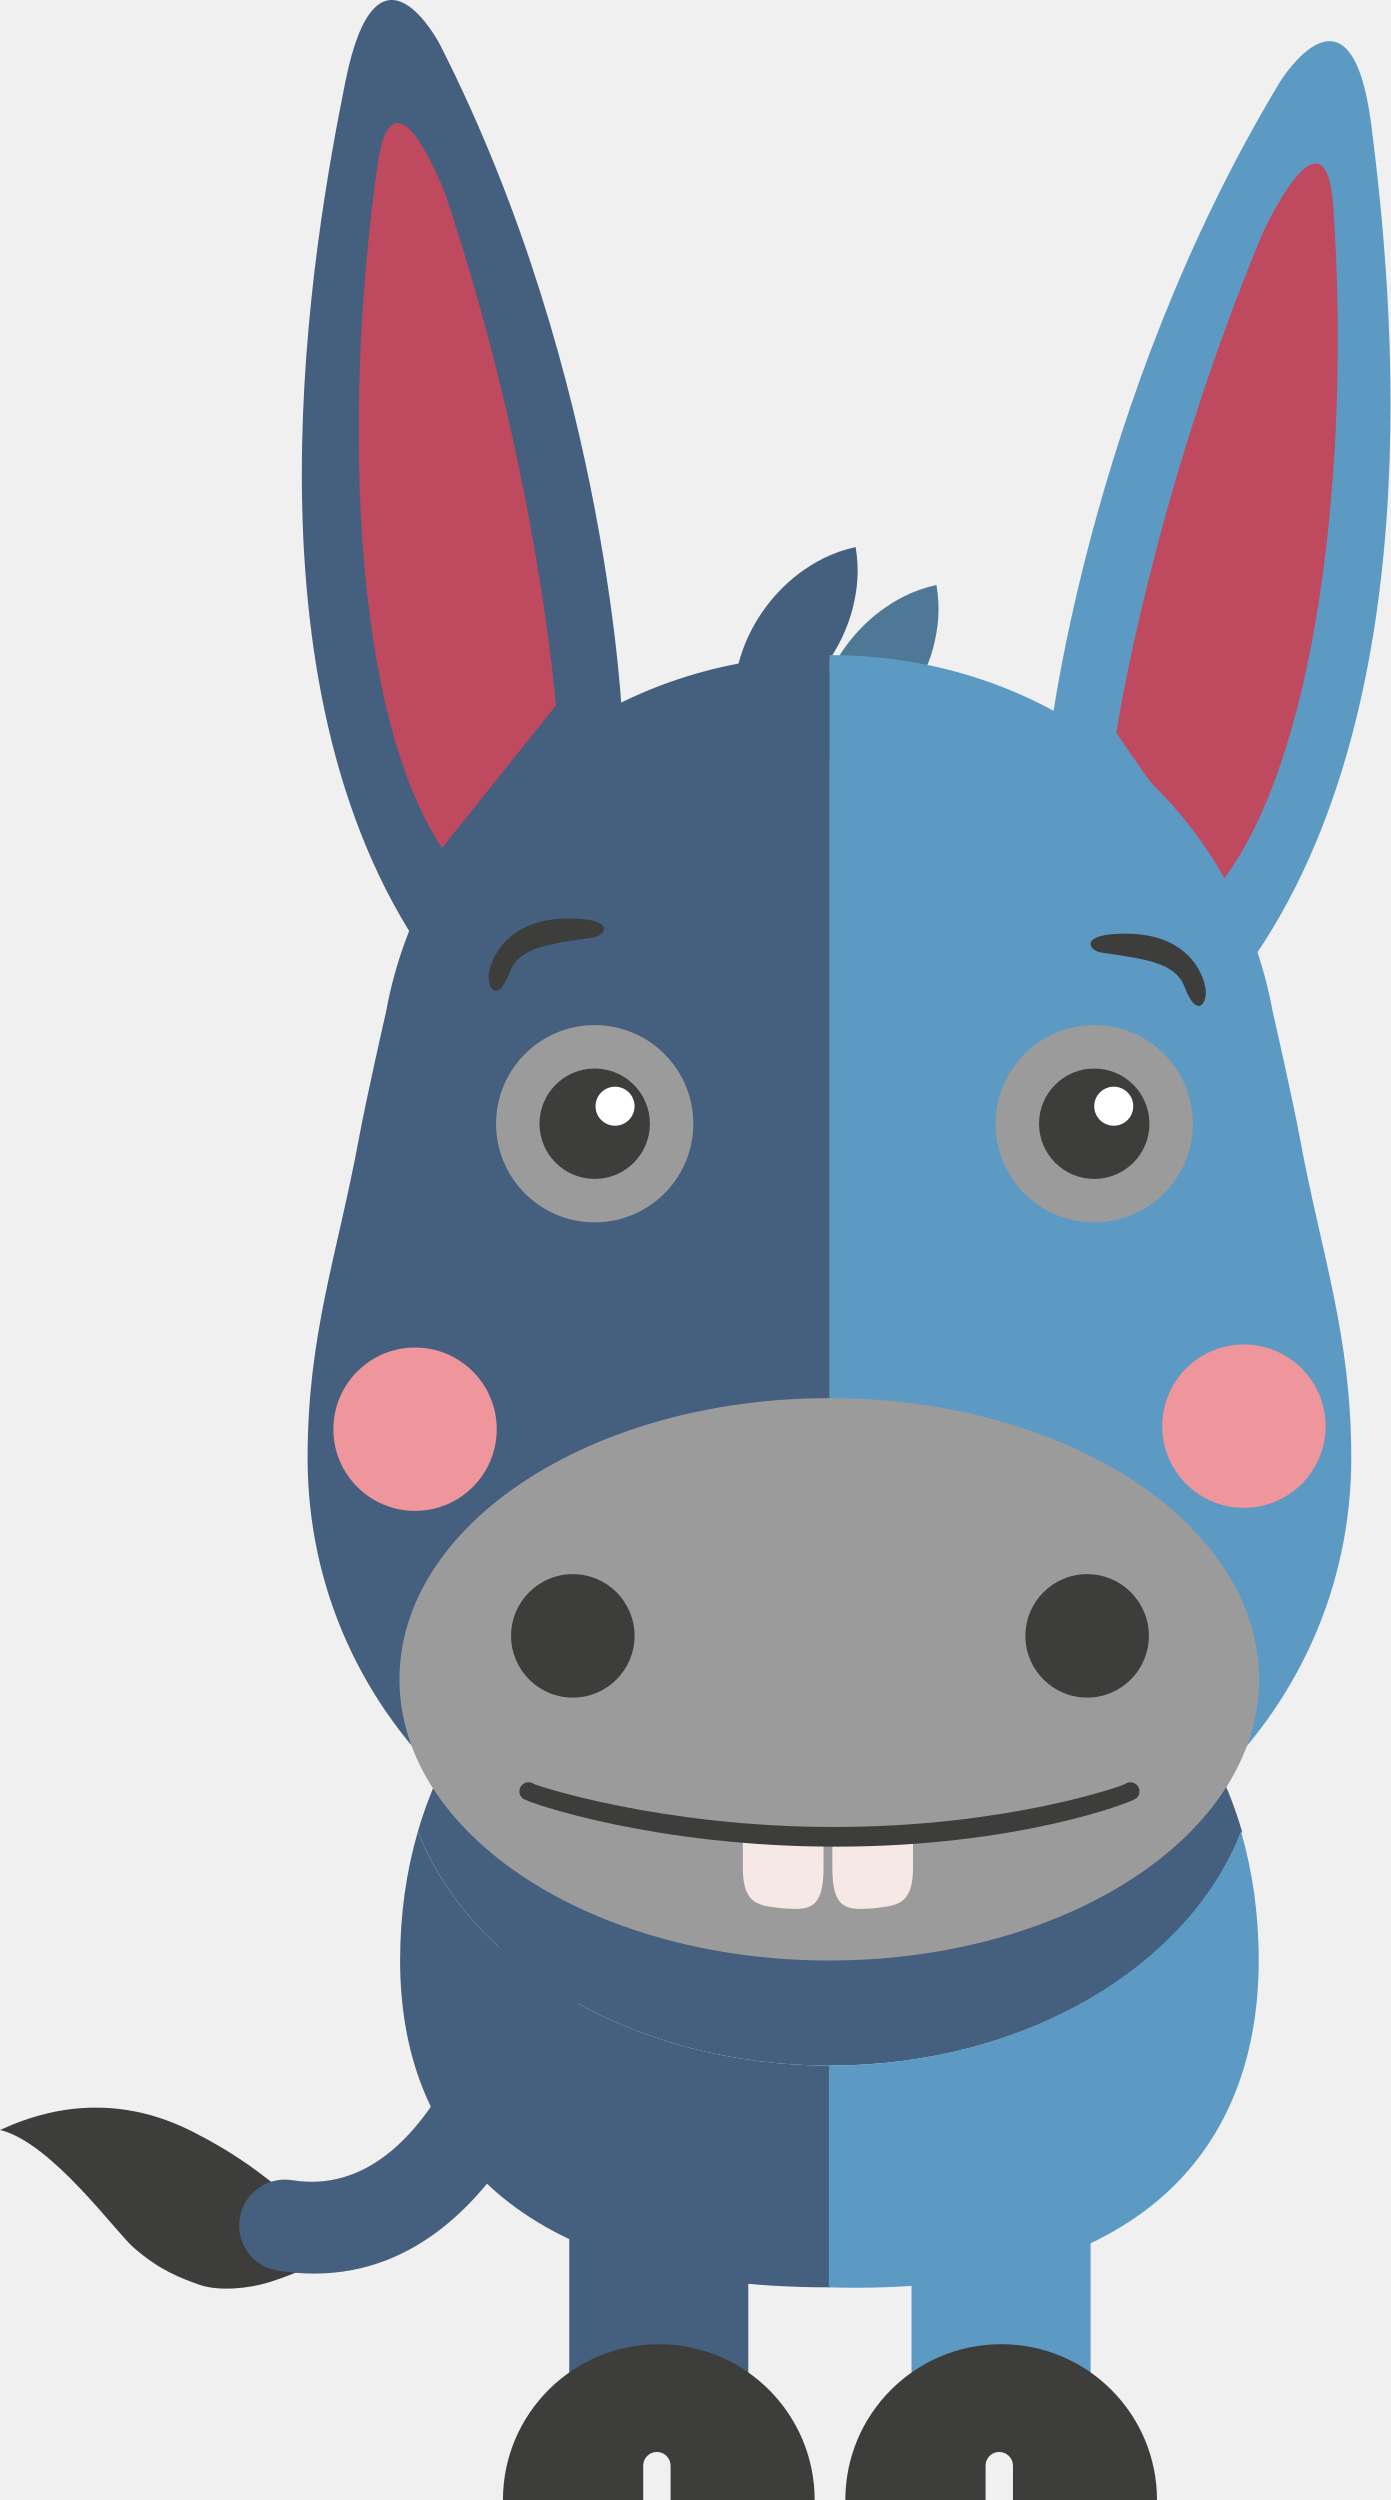
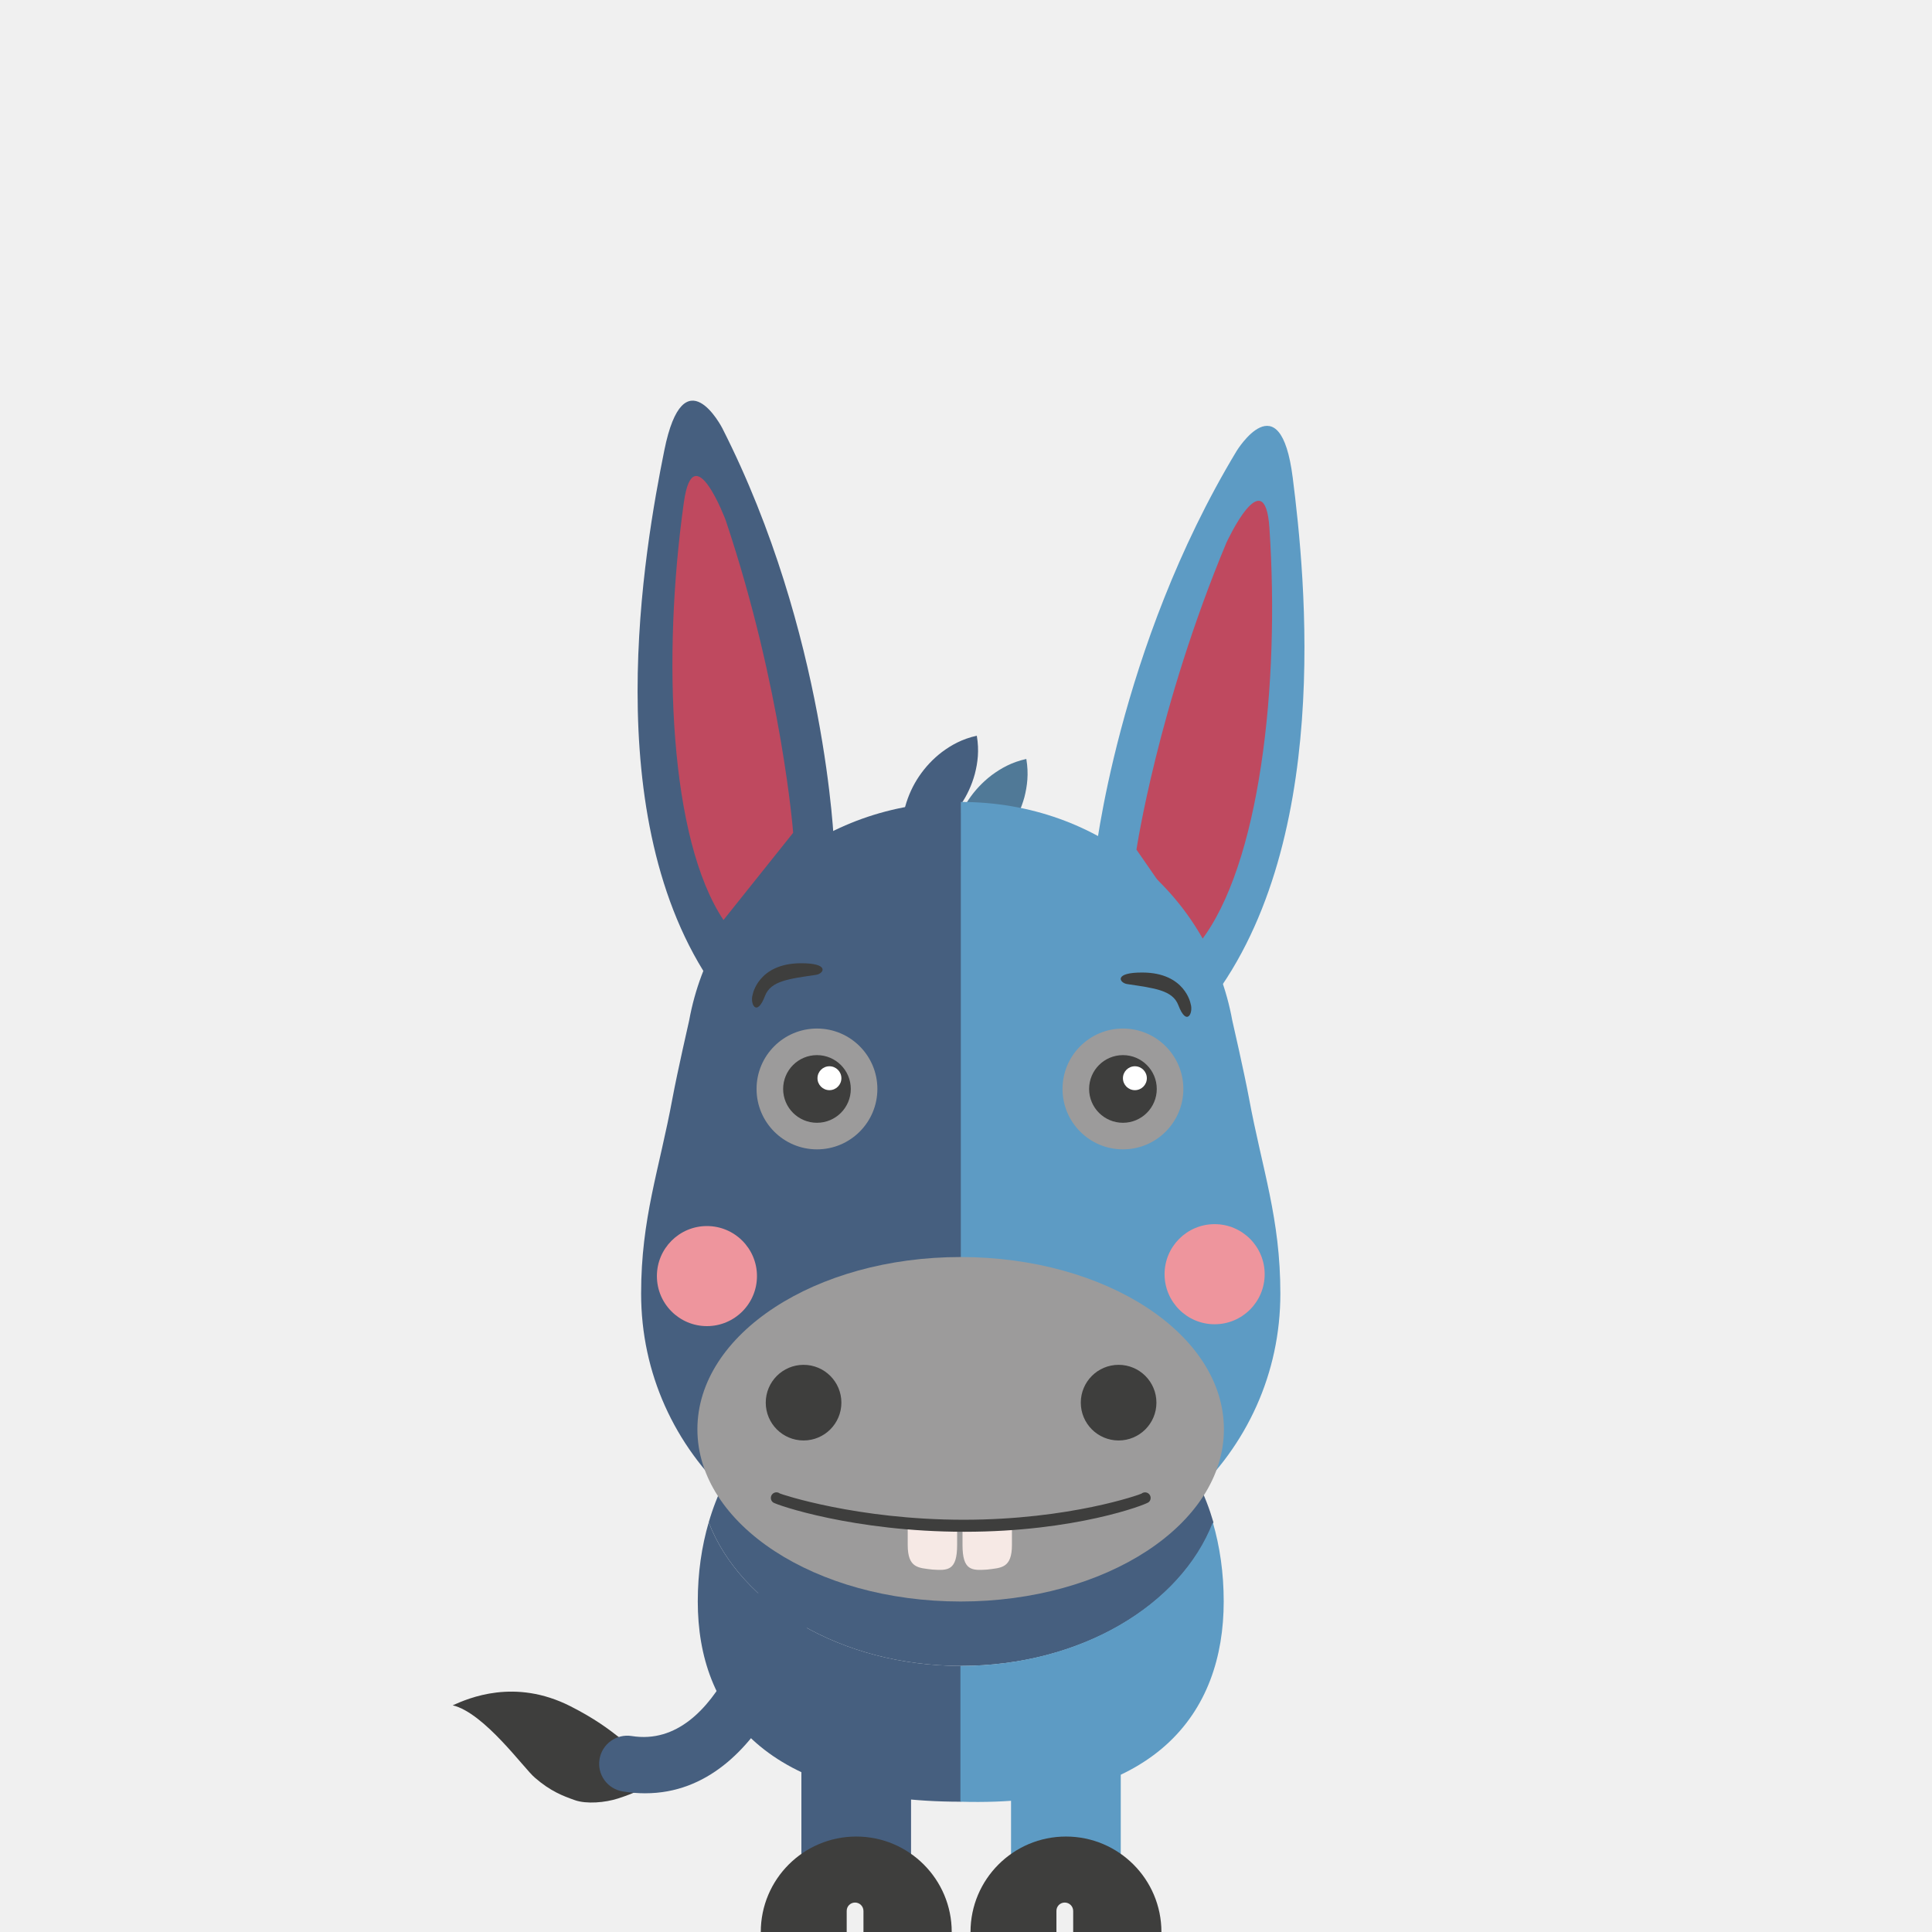
- <svg xmlns="http://www.w3.org/2000/svg" version="1.1" id="Layer_1" x="0px" y="0px" width="47.613px" height="85.603px" viewBox="38.632 25.589 47.613 85.603" enable-background="new 38.632 25.589 47.613 85.603" xml:space="preserve">
-   <g>
-     <g>
-       <g>
-         <g>
-           <path fill="#5C9AC4" d="M74.522,51.237c0,0,1.278-11.798,7.929-22.829c0,0,2.444-4.004,3.139,1.486      c0.697,5.491,2.311,20.782-4.93,29.699L74.522,51.237z" />
-         </g>
-       </g>
-       <g>
-         <g>
-           <path fill="#BF495E" d="M76.856,50.688c0,0,1.192-7.964,5.028-17.156c0,0,2.146-4.665,2.405-0.834      c0.593,8.792-0.538,18.862-3.866,23.14L76.856,50.688z" />
-         </g>
-       </g>
-     </g>
-     <g>
-       <g>
-         <g>
-           <path fill="#455F7F" d="M59.953,50.464c0,0-0.419-11.86-6.254-23.343c0,0-2.147-4.172-3.239,1.255      c-1.092,5.427-3.81,20.56,2.764,29.979L59.953,50.464z" />
-         </g>
-       </g>
-       <g>
-         <g>
-           <path fill="#BF495E" d="M57.664,49.747c0,0-0.611-8.029-3.773-17.474c0,0-1.801-4.81-2.336-1.008      c-1.228,8.727-0.796,18.849,2.213,23.358L57.664,49.747z" />
+ <svg xmlns="http://www.w3.org/2000/svg" version="1.1" id="Layer_1" x="0px" y="0px" width="108px" height="108px" viewBox="0 0 108 108" enable-background="new 0 0 108 108" xml:space="preserve">
+   <g>
+     <g>
+       <g>
+         <g>
+           <path fill="#5D9BC4" d="M61.195,48.043c0,0,1.277-11.797,7.93-22.828c0,0,2.443-4.004,3.139,1.486      c0.697,5.49,2.312,20.781-4.93,29.697L61.195,48.043z" />
+         </g>
+       </g>
+       <g>
+         <g>
+           <path fill="#BF495F" d="M63.529,47.495c0,0,1.191-7.963,5.027-17.156c0,0,2.146-4.664,2.405-0.834      c0.593,8.793-0.538,18.863-3.866,23.141L63.529,47.495z" />
+         </g>
+       </g>
+     </g>
+     <g>
+       <g>
+         <g>
+           <path fill="#465F7F" d="M46.627,47.27c0,0-0.419-11.859-6.254-23.342c0,0-2.147-4.172-3.239,1.254      c-1.092,5.428-3.81,20.561,2.765,29.98L46.627,47.27z" />
+         </g>
+       </g>
+       <g>
+         <g>
+           <path fill="#BF495F" d="M44.338,46.553c0,0-0.61-8.029-3.772-17.473c0,0-1.802-4.811-2.336-1.008      c-1.229,8.727-0.797,18.848,2.213,23.357L44.338,46.553z" />
        </g>
      </g>
    </g>
  </g>
  <g>
    <g>
      <g>
        <g opacity="0.39">
          <g>
-             <path fill="#C6CCD6" d="M67.05,96.318c6.679,0,12.31-3.386,14.108-8.022c-1.799-6.201-7.43-9.589-14.108-9.589       c-6.679,0-12.311,3.388-14.107,9.589C54.74,92.933,60.371,96.318,67.05,96.318z" />
-           </g>
-         </g>
-         <g>
-           <g>
-             <path fill="#455F7F" d="M67.05,96.318c6.679,0,12.31-3.386,14.108-8.022c-1.799-6.201-7.43-9.589-14.108-9.589       c-6.679,0-12.311,3.388-14.107,9.589C54.74,92.933,60.371,96.318,67.05,96.318z" />
-           </g>
-         </g>
-         <g>
-           <g>
-             <path fill="#455F7F" d="M52.943,88.296c-0.392,1.345-0.611,2.817-0.611,4.423c0,6.181,3.823,11.192,14.719,11.192v-7.593       C60.371,96.318,54.74,92.933,52.943,88.296z" />
-           </g>
-         </g>
-         <g>
-           <g>
-             <path fill="#5C9AC4" d="M81.123,88.296c0.391,1.345,0.609,2.817,0.609,4.423c0,6.181-3.738,11.507-14.717,11.192v-7.593       C73.694,96.318,79.324,92.933,81.123,88.296z" />
-           </g>
-         </g>
-       </g>
-     </g>
-     <g>
-       <g>
-         <g>
-           <rect x="58.124" y="99.998" fill="#455F7F" width="6.13" height="8.453" />
-         </g>
-       </g>
-       <g>
-         <g>
-           <rect x="69.844" y="99.998" fill="#5C9AC4" width="6.132" height="8.453" />
-         </g>
-       </g>
-       <g>
-         <g>
-           <g>
-             <path fill="#3D3D3C" d="M61.125,109.547c0.259,0,0.469,0.212,0.469,0.472v1.174h4.933c0-2.947-2.39-5.336-5.338-5.336       c-2.946,0-5.336,2.389-5.336,5.336h4.803v-1.174C60.654,109.757,60.864,109.547,61.125,109.547z" />
-           </g>
-         </g>
-       </g>
-       <g>
-         <g>
-           <g>
-             <path fill="#3D3D3C" d="M72.846,109.547c0.26,0,0.471,0.212,0.471,0.472v1.174h4.932c0-2.947-2.389-5.336-5.336-5.336       c-2.948,0-5.336,2.389-5.336,5.336h4.803v-1.174C72.377,109.757,72.586,109.547,72.846,109.547z" />
-           </g>
-         </g>
-       </g>
-     </g>
-   </g>
-   <g>
-     <g>
-       <g>
-         <g>
-           <path fill="#455F7F" d="M67.93,44.32c0.141,0.834,0.05,1.512-0.112,2.142c-0.17,0.625-0.433,1.188-0.775,1.697      c-0.34,0.51-0.762,0.965-1.276,1.358c-0.523,0.387-1.118,0.726-1.947,0.908c-0.144-0.836-0.053-1.515,0.107-2.145      c0.171-0.624,0.435-1.187,0.779-1.695c0.344-0.507,0.765-0.963,1.279-1.355C66.51,44.843,67.103,44.503,67.93,44.32z" />
-         </g>
-       </g>
-       <g>
-         <g>
-           <path fill="#4F7896" d="M70.698,45.619c0.142,0.834,0.051,1.512-0.109,2.143c-0.172,0.624-0.436,1.187-0.777,1.697      c-0.34,0.509-0.763,0.964-1.277,1.358c-0.523,0.387-1.117,0.727-1.946,0.908c-0.144-0.837-0.055-1.515,0.109-2.146      c0.17-0.624,0.433-1.187,0.777-1.694c0.344-0.508,0.766-0.963,1.279-1.356C69.279,46.142,69.871,45.801,70.698,45.619z" />
-         </g>
-       </g>
-     </g>
-     <g>
-       <g>
-         <g>
-           <path fill="#5C9AC4" d="M83.146,64.583c-0.271-1.457-0.934-4.35-0.934-4.35c-1.251-6.889-7.315-12.212-15.185-12.212v43.615      c10.391,0,17.874-7.219,17.874-16.125C84.9,71.289,83.886,68.583,83.146,64.583z" />
-         </g>
-       </g>
-       <g>
-         <g>
-           <g>
-             <path fill="#455F7F" d="M50.919,64.583c0.27-1.457,0.932-4.35,0.932-4.35c1.253-6.889,7.317-12.212,15.186-12.212v43.615       c-10.389,0-17.873-7.219-17.873-16.125C49.164,71.289,50.179,68.583,50.919,64.583z" />
-           </g>
-         </g>
-       </g>
-     </g>
-     <g>
-       <g>
-         <path fill="#9C9B9B" d="M81.743,83.092c0,5.316-6.589,9.627-14.716,9.627s-14.716-4.312-14.716-9.627     c0-5.32,6.59-9.629,14.716-9.629C75.154,73.463,81.743,77.771,81.743,83.092z" />
-       </g>
-     </g>
-     <g>
-       <g>
-         <g>
-           <circle fill="#3D3D3C" cx="58.246" cy="81.603" r="2.114" />
-         </g>
-       </g>
-       <g>
-         <g>
-           <circle fill="#3D3D3C" cx="75.857" cy="81.603" r="2.114" />
-         </g>
-       </g>
-     </g>
-     <g>
-       <g>
-         <g>
-           <circle fill="#9C9B9B" cx="58.995" cy="64.067" r="3.377" />
-         </g>
-       </g>
-     </g>
-     <g>
-       <g>
-         <g>
-           <circle fill="#9C9B9B" cx="76.1" cy="64.067" r="3.377" />
-         </g>
-       </g>
-     </g>
-     <g>
-       <g>
-         <g>
-           <circle fill="#3D3D3C" cx="58.995" cy="64.067" r="1.89" />
-         </g>
-       </g>
-     </g>
-     <g>
-       <g>
-         <g>
-           <circle fill="#3D3D3C" cx="76.1" cy="64.067" r="1.89" />
-         </g>
-       </g>
-     </g>
-     <g>
-       <g>
-         <circle fill="#FFFFFF" cx="59.692" cy="63.467" r="0.668" />
-       </g>
-     </g>
-     <g>
-       <g>
-         <circle fill="#FFFFFF" cx="76.768" cy="63.467" r="0.668" />
-       </g>
-     </g>
-     <g>
-       <g>
-         <g>
-           <path fill="#F6E9E5" d="M64.068,89.554c0,1.308,0.6,1.282,1.381,1.38l0,0c0.866,0.059,1.381,0.062,1.381-1.38v-0.879      c0,0.147-2.762-0.204-2.762-0.204L64.068,89.554L64.068,89.554z" />
-         </g>
-       </g>
-       <g>
-         <g>
-           <path fill="#F6E9E5" d="M69.894,89.554c0,1.308-0.601,1.282-1.382,1.38l0,0c-0.865,0.059-1.38,0.062-1.38-1.38v-0.879      c0,0.147,2.762-0.204,2.762-0.204V89.554L69.894,89.554z" />
-         </g>
-       </g>
-     </g>
-     <g>
-       <g>
-         <g>
-           <path fill="#3D3D3C" d="M67.242,88.821c-6.189,0-10.52-1.505-10.701-1.642c-0.138-0.105-0.165-0.301-0.061-0.438      c0.104-0.14,0.3-0.166,0.439-0.063c0.042,0.032,4.3,1.469,10.271,1.469c5.96,0,9.906-1.427,9.945-1.459      c0.133-0.11,0.331-0.093,0.443,0.04c0.109,0.134,0.092,0.33-0.041,0.441C77.371,87.308,73.438,88.821,67.242,88.821z" />
-         </g>
-       </g>
-     </g>
-   </g>
-   <g>
-     <g>
-       <g>
-         <path fill="#3D3D3C" d="M38.632,98.522c0.885-0.394,3.459-1.532,6.58,0.05c1.375,0.697,2.152,1.294,2.734,1.749     c0.578,0.468,1.644,1.613,2.083,2.479c-0.886,0.399-1.032,0.566-2.164,0.93c-0.705,0.225-1.748,0.324-2.408,0.091     c-0.661-0.234-1.367-0.503-2.229-1.255C42.648,102.096,40.407,98.944,38.632,98.522z" />
-       </g>
-     </g>
-     <g>
-       <g>
-         <g>
-           <path fill="#455F7F" d="M49.388,103.44c-0.401,0-0.818-0.034-1.252-0.104c-0.854-0.138-1.435-0.942-1.296-1.796      c0.138-0.854,0.942-1.435,1.797-1.299c5.06,0.814,7.027-7.777,7.046-7.863c0.188-0.845,1.024-1.38,1.87-1.188      c0.845,0.188,1.377,1.023,1.189,1.869C58.642,93.506,56.345,103.44,49.388,103.44z" />
-         </g>
-       </g>
-     </g>
-   </g>
-   <circle fill="#EF959C" cx="52.844" cy="74.527" r="2.797" />
-   <circle fill="#EF959C" cx="81.225" cy="74.423" r="2.797" />
-   <path fill="#3D3D3C" d="M55.403,58.783c0,0,0.307-1.727,2.673-1.743c1.663-0.012,1.304,0.584,0.869,0.648  c-1.53,0.225-2.534,0.34-2.852,1.174C55.625,60.093,55.235,59.305,55.403,58.783z" />
-   <path fill="#3D3D3C" d="M79.881,59.301c0,0-0.305-1.727-2.672-1.743c-1.664-0.012-1.305,0.584-0.869,0.648  c1.529,0.225,2.534,0.34,2.852,1.174C79.66,60.611,80.051,59.823,79.881,59.301z" />
+             <path fill="#C6CCD6" d="M53.724,93.125c6.68,0,12.311-3.387,14.108-8.023c-1.799-6.199-7.43-9.588-14.108-9.588       s-12.311,3.389-14.106,9.588C41.414,89.74,47.045,93.125,53.724,93.125z" />
+           </g>
+         </g>
+         <g>
+           <g>
+             <path fill="#465F7F" d="M53.724,93.125c6.68,0,12.311-3.387,14.108-8.023c-1.799-6.199-7.43-9.588-14.108-9.588       s-12.311,3.389-14.106,9.588C41.414,89.74,47.045,93.125,53.724,93.125z" />
+           </g>
+         </g>
+         <g>
+           <g>
+             <path fill="#465F7F" d="M39.617,85.102c-0.393,1.347-0.611,2.818-0.611,4.424c0,6.183,3.823,11.191,14.719,11.191v-7.592       C47.045,93.125,41.414,89.74,39.617,85.102z" />
+           </g>
+         </g>
+         <g>
+           <g>
+             <path fill="#5D9BC4" d="M67.797,85.102c0.393,1.347,0.609,2.818,0.609,4.424c0,6.183-3.738,11.509-14.717,11.191v-7.592       C60.368,93.125,65.998,89.74,67.797,85.102z" />
+           </g>
+         </g>
+       </g>
+     </g>
+     <g>
+       <g>
+         <g>
+           <rect x="44.798" y="96.805" fill="#465F7F" width="6.13" height="8.453" />
+         </g>
+       </g>
+       <g>
+         <g>
+           <rect x="56.518" y="96.805" fill="#5D9BC4" width="6.133" height="8.453" />
+         </g>
+       </g>
+       <g>
+         <g>
+           <g>
+             <path fill="#3E3E3D" d="M47.799,106.354c0.259,0,0.469,0.211,0.469,0.474V108h4.934c0-2.947-2.39-5.336-5.338-5.336       c-2.946,0-5.336,2.389-5.336,5.336h4.803v-1.174C47.328,106.562,47.538,106.354,47.799,106.354z" />
+           </g>
+         </g>
+       </g>
+       <g>
+         <g>
+           <g>
+             <path fill="#3E3E3D" d="M59.521,106.354c0.26,0,0.471,0.211,0.471,0.474V108h4.932c0-2.947-2.389-5.336-5.336-5.336       s-5.336,2.389-5.336,5.336h4.803v-1.174C59.051,106.562,59.26,106.354,59.521,106.354z" />
+           </g>
+         </g>
+       </g>
+     </g>
+   </g>
+   <g>
+     <g>
+       <g>
+         <g>
+           <path fill="#465F7F" d="M54.604,41.127c0.142,0.834,0.051,1.512-0.111,2.141c-0.17,0.625-0.434,1.189-0.775,1.697      c-0.34,0.51-0.762,0.965-1.275,1.359c-0.523,0.387-1.118,0.725-1.947,0.906c-0.145-0.836-0.053-1.514,0.106-2.145      c0.172-0.623,0.436-1.188,0.779-1.695c0.344-0.506,0.766-0.963,1.279-1.354C53.184,41.649,53.777,41.309,54.604,41.127z" />
+         </g>
+       </g>
+       <g>
+         <g>
+           <path fill="#507997" d="M57.372,42.426c0.142,0.834,0.051,1.512-0.108,2.143c-0.173,0.623-0.437,1.188-0.777,1.697      c-0.34,0.508-0.764,0.963-1.276,1.357c-0.522,0.387-1.117,0.727-1.946,0.908c-0.144-0.836-0.055-1.516,0.109-2.146      c0.17-0.623,0.433-1.186,0.777-1.693c0.344-0.508,0.766-0.963,1.278-1.355C55.953,42.95,56.545,42.608,57.372,42.426z" />
+         </g>
+       </g>
+     </g>
+     <g>
+       <g>
+         <g>
+           <path fill="#5D9BC4" d="M69.82,61.389c-0.271-1.457-0.936-4.35-0.936-4.35c-1.251-6.888-7.314-12.21-15.185-12.21v43.612      c10.391,0,17.874-7.219,17.874-16.125C71.574,68.096,70.561,65.389,69.82,61.389z" />
+         </g>
+       </g>
+       <g>
+         <g>
+           <g>
+             <path fill="#465F7F" d="M37.593,61.389c0.271-1.457,0.933-4.35,0.933-4.35c1.253-6.888,7.316-12.21,15.186-12.21v43.612       c-10.389,0-17.873-7.219-17.873-16.125C35.838,68.096,36.854,65.389,37.593,61.389z" />
+           </g>
+         </g>
+       </g>
+     </g>
+     <g>
+       <g>
+         <path fill="#9C9B9B" d="M68.417,79.898c0,5.315-6.589,9.627-14.716,9.627s-14.716-4.312-14.716-9.627     c0-5.32,6.59-9.629,14.716-9.629C61.828,70.27,68.417,74.578,68.417,79.898z" />
+       </g>
+     </g>
+     <g>
+       <g>
+         <g>
+           <circle fill="#3E3E3D" cx="44.92" cy="78.409" r="2.114" />
+         </g>
+       </g>
+       <g>
+         <g>
+           <circle fill="#3E3E3D" cx="62.531" cy="78.409" r="2.114" />
+         </g>
+       </g>
+     </g>
+     <g>
+       <g>
+         <g>
+           <circle fill="#9C9B9B" cx="45.669" cy="60.873" r="3.377" />
+         </g>
+       </g>
+     </g>
+     <g>
+       <g>
+         <g>
+           <circle fill="#9C9B9B" cx="62.773" cy="60.873" r="3.377" />
+         </g>
+       </g>
+     </g>
+     <g>
+       <g>
+         <g>
+           <circle fill="#3E3E3D" cx="45.669" cy="60.873" r="1.891" />
+         </g>
+       </g>
+     </g>
+     <g>
+       <g>
+         <g>
+           <circle fill="#3E3E3D" cx="62.773" cy="60.873" r="1.891" />
+         </g>
+       </g>
+     </g>
+     <g>
+       <g>
+         <circle fill="#FFFFFF" cx="46.366" cy="60.273" r="0.668" />
+       </g>
+     </g>
+     <g>
+       <g>
+         <circle fill="#FFFFFF" cx="63.441" cy="60.273" r="0.668" />
+       </g>
+     </g>
+     <g>
+       <g>
+         <g>
+           <path fill="#F6E9E5" d="M50.742,86.361c0,1.307,0.6,1.281,1.381,1.379l0,0c0.866,0.059,1.381,0.062,1.381-1.379V85.48      c0,0.147-2.762-0.203-2.762-0.203V86.361L50.742,86.361z" />
+         </g>
+       </g>
+       <g>
+         <g>
+           <path fill="#F6E9E5" d="M56.568,86.361c0,1.307-0.603,1.281-1.383,1.379l0,0c-0.865,0.059-1.38,0.062-1.38-1.379V85.48      c0,0.147,2.763-0.203,2.763-0.203V86.361L56.568,86.361z" />
+         </g>
+       </g>
+     </g>
+     <g>
+       <g>
+         <g>
+           <path fill="#3E3E3D" d="M53.916,85.627c-6.188,0-10.52-1.504-10.701-1.641c-0.138-0.105-0.165-0.303-0.061-0.439      c0.104-0.139,0.3-0.166,0.438-0.062c0.042,0.031,4.3,1.47,10.271,1.47c5.96,0,9.907-1.427,9.944-1.459      c0.135-0.109,0.332-0.093,0.443,0.041c0.109,0.133,0.092,0.33-0.041,0.438C64.045,84.115,60.111,85.627,53.916,85.627z" />
+         </g>
+       </g>
+     </g>
+   </g>
+   <g>
+     <g>
+       <g>
+         <path fill="#3E3E3D" d="M25.306,95.328c0.886-0.395,3.459-1.531,6.58,0.051c1.375,0.697,2.152,1.293,2.734,1.748     c0.578,0.469,1.644,1.613,2.083,2.479c-0.886,0.4-1.032,0.566-2.164,0.933c-0.705,0.226-1.748,0.323-2.408,0.09     c-0.661-0.233-1.367-0.502-2.229-1.254C29.322,98.902,27.081,95.75,25.306,95.328z" />
+       </g>
+     </g>
+     <g>
+       <g>
+         <g>
+           <path fill="#465F7F" d="M36.062,100.246c-0.401,0-0.818-0.033-1.252-0.104c-0.854-0.14-1.436-0.941-1.297-1.797      c0.139-0.854,0.942-1.435,1.798-1.3c5.06,0.813,7.026-7.776,7.046-7.862c0.188-0.845,1.023-1.379,1.87-1.188      c0.845,0.188,1.377,1.022,1.188,1.869C45.316,90.312,43.02,100.246,36.062,100.246z" />
+         </g>
+       </g>
+     </g>
+   </g>
+   <circle fill="#EE959D" cx="39.518" cy="71.334" r="2.797" />
+   <circle fill="#EE959D" cx="67.898" cy="71.229" r="2.798" />
+   <path fill="#3E3E3D" d="M42.077,55.59c0,0,0.307-1.726,2.673-1.744c1.663-0.012,1.304,0.584,0.869,0.648  c-1.53,0.225-2.534,0.34-2.853,1.173C42.299,56.898,41.909,56.111,42.077,55.59z" />
+   <path fill="#3E3E3D" d="M66.555,56.107c0,0-0.305-1.727-2.672-1.742c-1.664-0.014-1.305,0.584-0.869,0.646  c1.529,0.228,2.534,0.341,2.854,1.175C66.334,57.418,66.725,56.629,66.555,56.107z" />
</svg>
